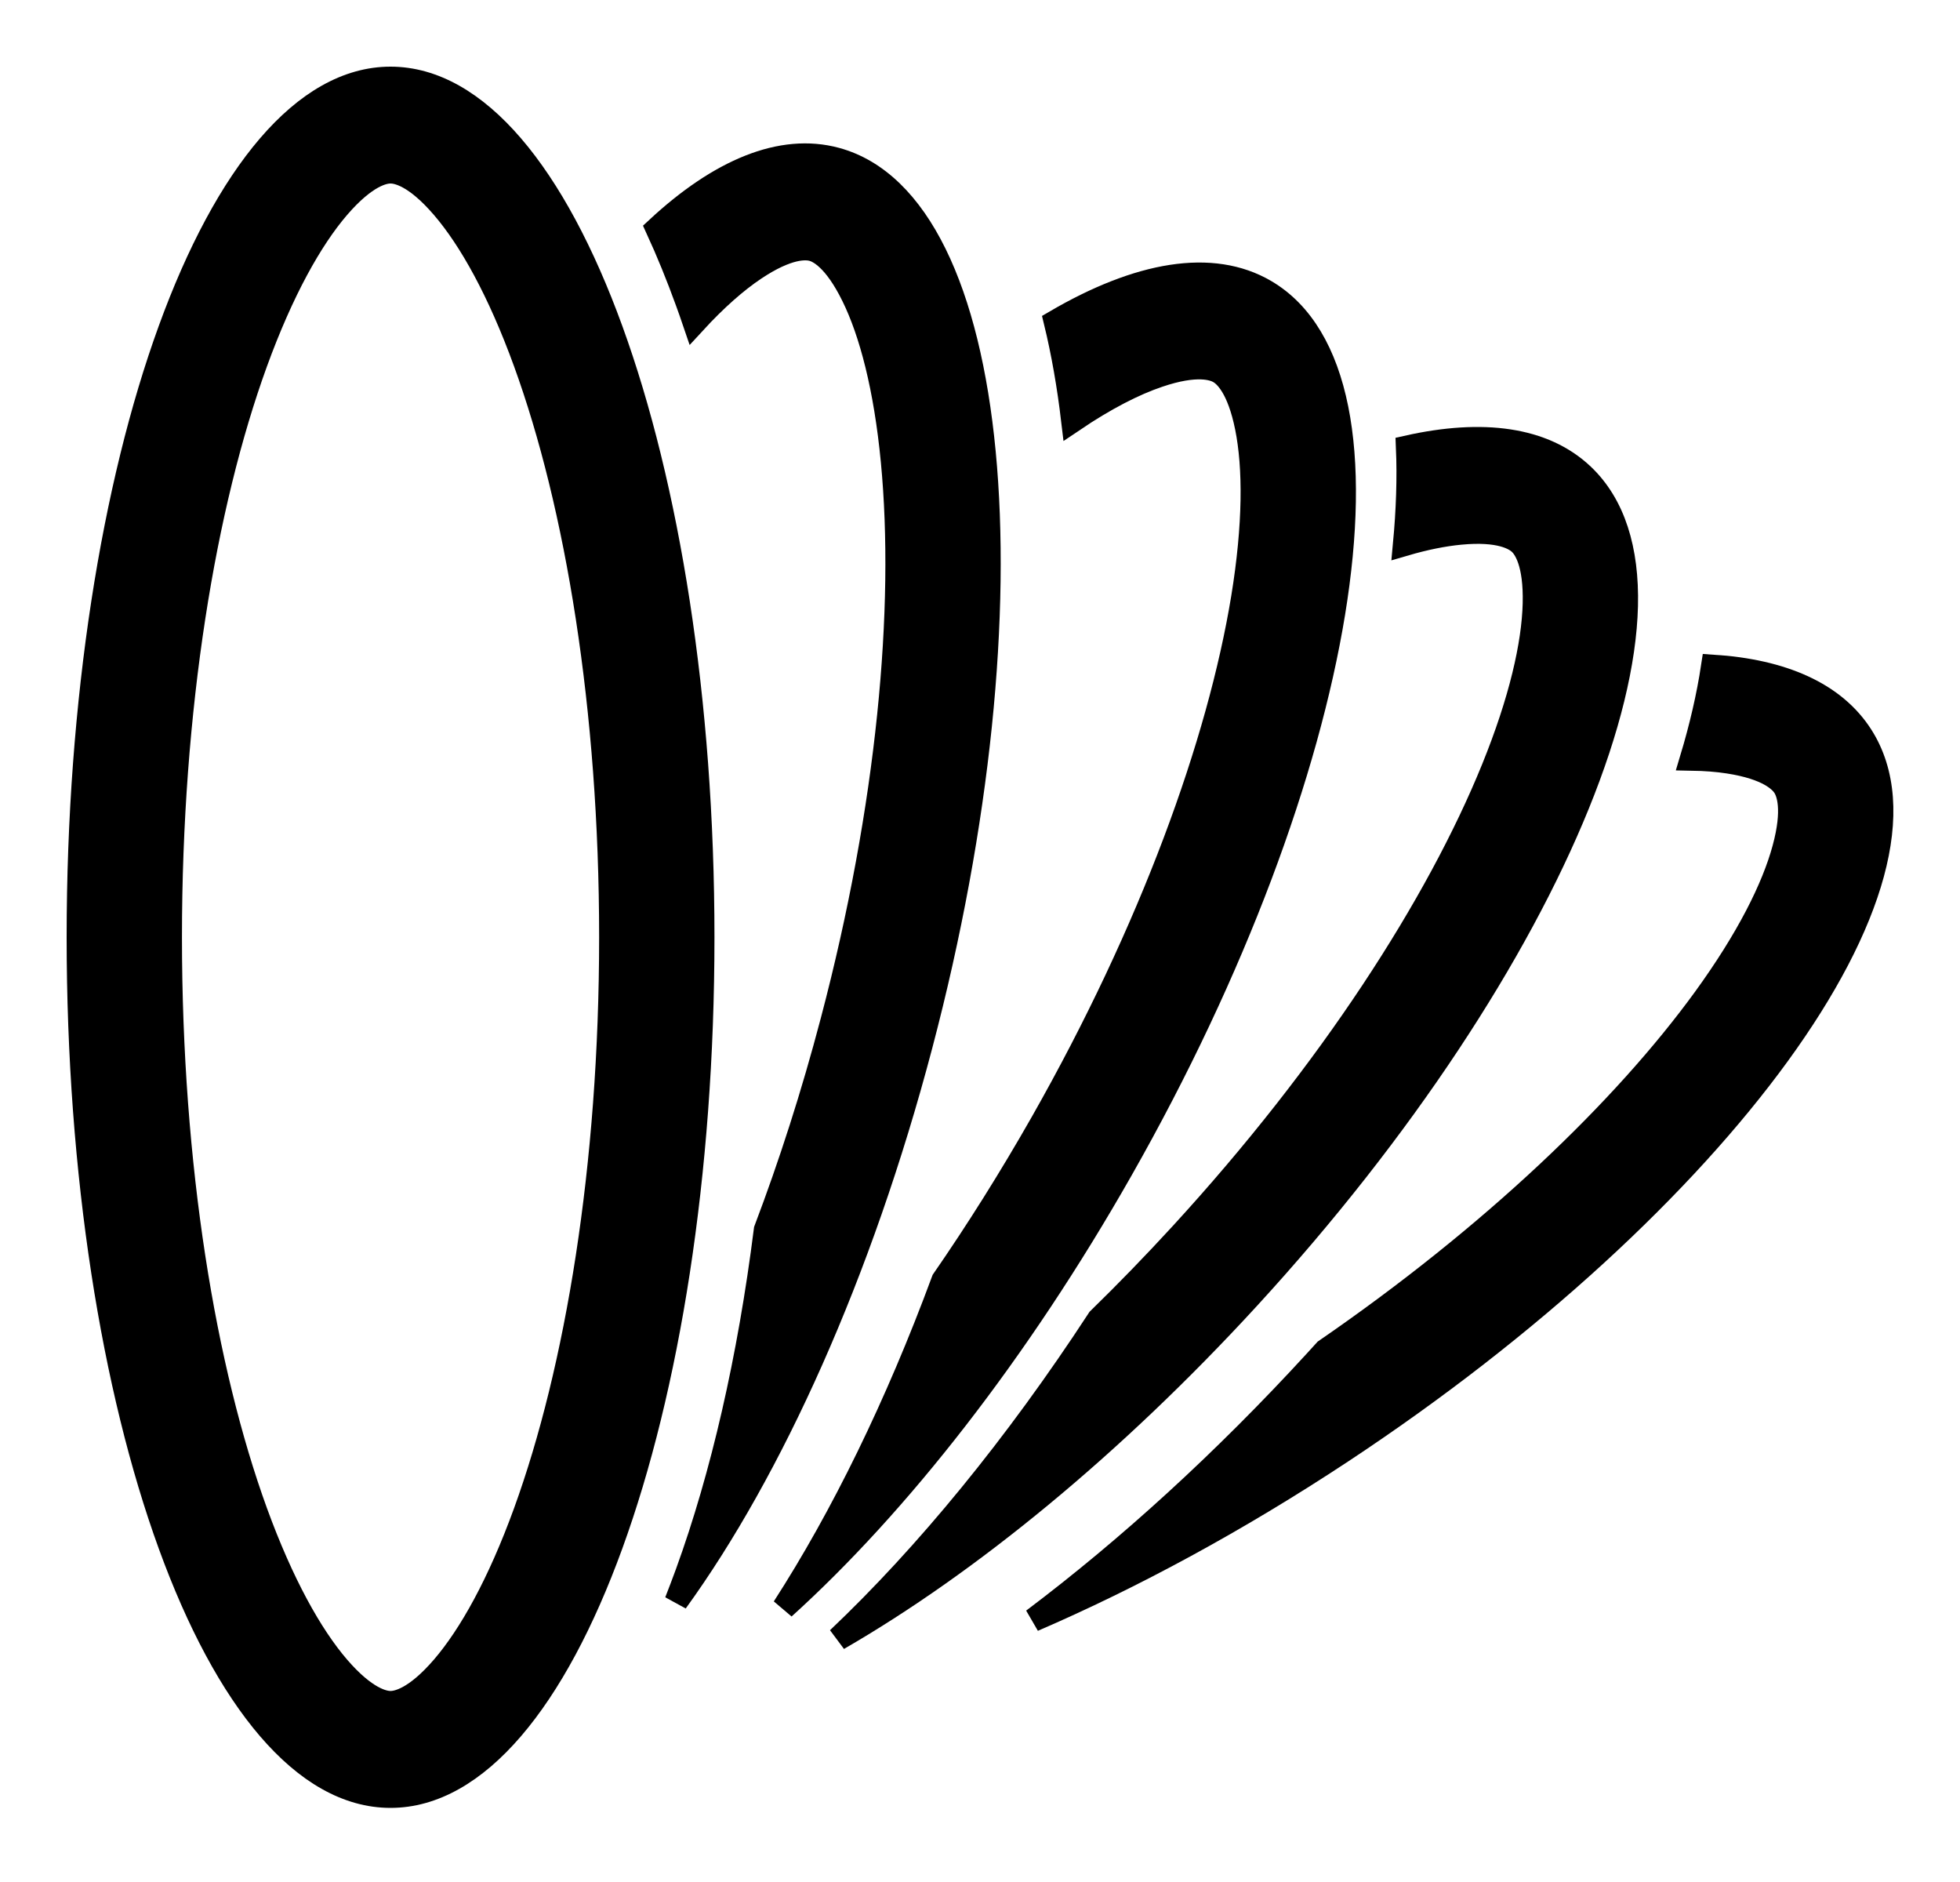
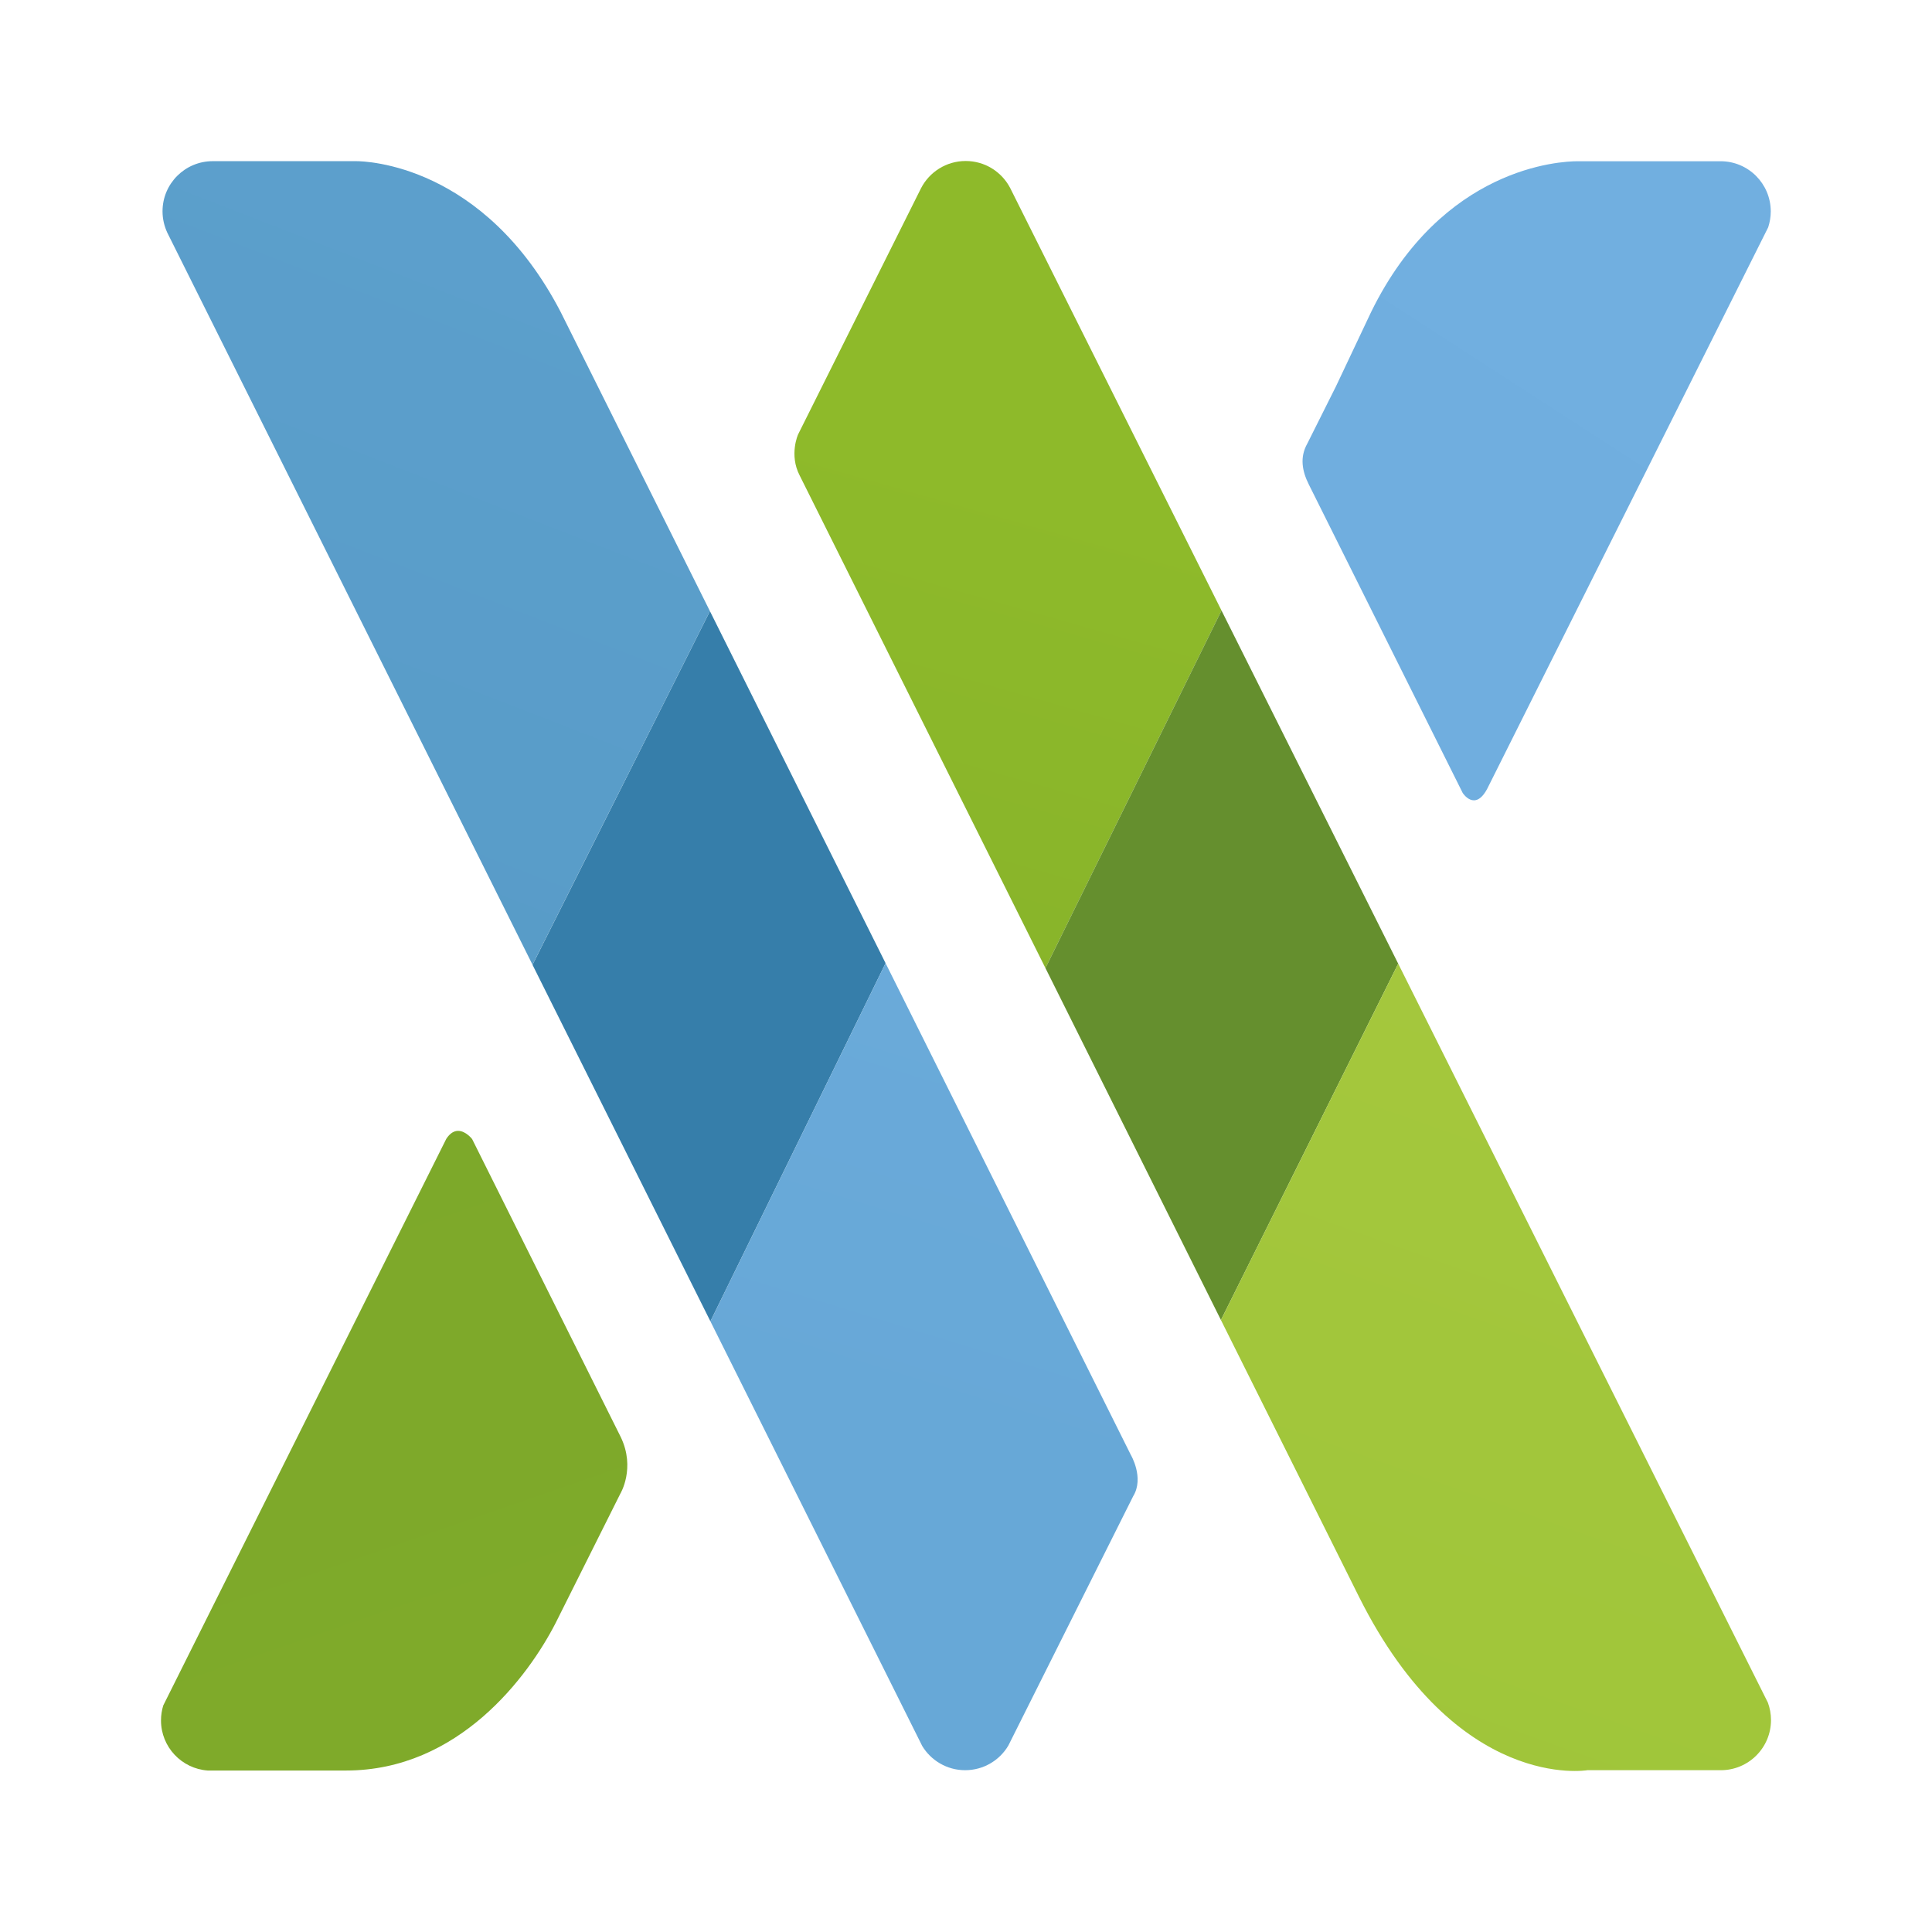
- <svg xmlns="http://www.w3.org/2000/svg" width="25" height="24" viewBox="0 0 25 24" fill="none">
-   <path fill-rule="evenodd" clip-rule="evenodd" d="M8.963 11.952C8.963 18.001 7.18 22.905 4.981 22.905C2.782 22.905 1 18.001 1 11.952C1 5.904 2.782 1 4.981 1C7.18 1 8.963 5.904 8.963 11.952ZM7.792 11.952C7.792 14.873 7.359 17.465 6.698 19.284C6.366 20.198 5.998 20.855 5.649 21.261C5.298 21.669 5.069 21.714 4.981 21.714C4.894 21.714 4.665 21.669 4.313 21.261C3.964 20.855 3.597 20.198 3.264 19.284C2.603 17.465 2.171 14.873 2.171 11.952C2.171 9.031 2.603 6.439 3.264 4.621C3.597 3.707 3.964 3.05 4.313 2.644C4.665 2.235 4.894 2.19 4.981 2.19C5.069 2.19 5.298 2.235 5.649 2.644C5.998 3.05 6.366 3.707 6.698 4.621C7.359 6.439 7.792 9.031 7.792 11.952Z" fill="black" />
-   <path d="M8.763 3.845C8.646 3.522 8.519 3.21 8.383 2.914C9.179 2.175 9.968 1.841 10.665 2.031C12.757 2.601 13.241 7.659 11.746 13.328C10.978 16.242 9.837 18.751 8.625 20.424C8.672 20.304 8.718 20.183 8.763 20.06C9.214 18.82 9.557 17.329 9.765 15.683C10.079 14.855 10.367 13.963 10.615 13.02C11.336 10.287 11.564 7.751 11.385 5.883C11.295 4.943 11.109 4.238 10.879 3.772C10.649 3.304 10.446 3.204 10.363 3.181C10.279 3.159 10.054 3.142 9.624 3.43C9.39 3.587 9.132 3.813 8.857 4.112C8.826 4.021 8.795 3.932 8.763 3.845Z" fill="black" />
-   <path d="M9.996 20.503C11.447 19.191 12.98 17.246 14.307 14.909C17.193 9.826 18.014 4.813 16.139 3.713C15.46 3.315 14.522 3.483 13.463 4.102C13.56 4.501 13.633 4.924 13.685 5.362C14.098 5.083 14.465 4.895 14.777 4.79C15.265 4.624 15.479 4.7 15.553 4.744C15.628 4.788 15.799 4.938 15.902 5.45C16.005 5.961 16.005 6.691 15.853 7.622C15.55 9.474 14.684 11.863 13.293 14.313C12.886 15.029 12.462 15.702 12.03 16.327C11.44 17.922 10.744 19.344 9.996 20.503Z" fill="black" />
-   <path d="M15.925 16.549C14.186 18.444 12.343 19.944 10.69 20.898C11.819 19.828 12.961 18.436 14.014 16.824C14.367 16.48 14.719 16.117 15.068 15.737C16.967 13.667 18.339 11.538 19.044 9.802C19.398 8.93 19.559 8.218 19.572 7.697C19.585 7.174 19.451 6.989 19.388 6.929C19.325 6.87 19.134 6.747 18.622 6.797C18.415 6.817 18.18 6.863 17.917 6.94C17.957 6.513 17.972 6.098 17.955 5.702C18.912 5.488 19.691 5.589 20.187 6.059C21.77 7.56 19.862 12.256 15.925 16.549Z" fill="black" />
-   <path d="M17.11 18.514C15.777 19.394 14.44 20.115 13.179 20.659C14.384 19.752 15.611 18.636 16.781 17.36C16.823 17.314 16.866 17.268 16.907 17.222C19.035 15.758 20.714 14.15 21.742 12.735C22.293 11.976 22.619 11.325 22.755 10.822C22.892 10.318 22.806 10.105 22.76 10.032C22.713 9.959 22.556 9.793 22.047 9.715C21.906 9.693 21.749 9.681 21.576 9.678C21.697 9.276 21.789 8.881 21.847 8.498C22.733 8.555 23.396 8.843 23.742 9.384C24.921 11.23 21.952 15.317 17.11 18.514Z" fill="black" />
-   <path fill-rule="evenodd" clip-rule="evenodd" d="M8.963 11.952C8.963 18.001 7.18 22.905 4.981 22.905C2.782 22.905 1 18.001 1 11.952C1 5.904 2.782 1 4.981 1C7.18 1 8.963 5.904 8.963 11.952ZM7.792 11.952C7.792 14.873 7.359 17.465 6.698 19.284C6.366 20.198 5.998 20.855 5.649 21.261C5.298 21.669 5.069 21.714 4.981 21.714C4.894 21.714 4.665 21.669 4.313 21.261C3.964 20.855 3.597 20.198 3.264 19.284C2.603 17.465 2.171 14.873 2.171 11.952C2.171 9.031 2.603 6.439 3.264 4.621C3.597 3.707 3.964 3.05 4.313 2.644C4.665 2.235 4.894 2.19 4.981 2.19C5.069 2.19 5.298 2.235 5.649 2.644C5.998 3.05 6.366 3.707 6.698 4.621C7.359 6.439 7.792 9.031 7.792 11.952Z" stroke="black" stroke-width="0.3" />
-   <path d="M8.763 3.845C8.646 3.522 8.519 3.21 8.383 2.914C9.179 2.175 9.968 1.841 10.665 2.031C12.757 2.601 13.241 7.659 11.746 13.328C10.978 16.242 9.837 18.751 8.625 20.424C8.672 20.304 8.718 20.183 8.763 20.06C9.214 18.82 9.557 17.329 9.765 15.683C10.079 14.855 10.367 13.963 10.615 13.02C11.336 10.287 11.564 7.751 11.385 5.883C11.295 4.943 11.109 4.238 10.879 3.772C10.649 3.304 10.446 3.204 10.363 3.181C10.279 3.159 10.054 3.142 9.624 3.43C9.39 3.587 9.132 3.813 8.857 4.112C8.826 4.021 8.795 3.932 8.763 3.845Z" stroke="black" stroke-width="0.3" />
-   <path d="M9.996 20.503C11.447 19.191 12.98 17.246 14.307 14.909C17.193 9.826 18.014 4.813 16.139 3.713C15.46 3.315 14.522 3.483 13.463 4.102C13.56 4.501 13.633 4.924 13.685 5.362C14.098 5.083 14.465 4.895 14.777 4.79C15.265 4.624 15.479 4.7 15.553 4.744C15.628 4.788 15.799 4.938 15.902 5.45C16.005 5.961 16.005 6.691 15.853 7.622C15.55 9.474 14.684 11.863 13.293 14.313C12.886 15.029 12.462 15.702 12.03 16.327C11.44 17.922 10.744 19.344 9.996 20.503Z" stroke="black" stroke-width="0.3" />
-   <path d="M15.925 16.549C14.186 18.444 12.343 19.944 10.69 20.898C11.819 19.828 12.961 18.436 14.014 16.824C14.367 16.48 14.719 16.117 15.068 15.737C16.967 13.667 18.339 11.538 19.044 9.802C19.398 8.93 19.559 8.218 19.572 7.697C19.585 7.174 19.451 6.989 19.388 6.929C19.325 6.87 19.134 6.747 18.622 6.797C18.415 6.817 18.18 6.863 17.917 6.94C17.957 6.513 17.972 6.098 17.955 5.702C18.912 5.488 19.691 5.589 20.187 6.059C21.77 7.56 19.862 12.256 15.925 16.549Z" stroke="black" stroke-width="0.3" />
-   <path d="M17.11 18.514C15.777 19.394 14.44 20.115 13.179 20.659C14.384 19.752 15.611 18.636 16.781 17.36C16.823 17.314 16.866 17.268 16.907 17.222C19.035 15.758 20.714 14.15 21.742 12.735C22.293 11.976 22.619 11.325 22.755 10.822C22.892 10.318 22.806 10.105 22.76 10.032C22.713 9.959 22.556 9.793 22.047 9.715C21.906 9.693 21.749 9.681 21.576 9.678C21.697 9.276 21.789 8.881 21.847 8.498C22.733 8.555 23.396 8.843 23.742 9.384C24.921 11.23 21.952 15.317 17.11 18.514Z" stroke="black" stroke-width="0.3" />
+ <svg xmlns="http://www.w3.org/2000/svg" width="24" height="24" viewBox="0 0 24 24" fill="none">
+   <path d="M11.441 2.339L9.914 5.397C9.914 5.397 9.8 5.65 9.934 5.907L12.987 12.026L15.174 7.584L12.547 2.332C12.442 2.134 12.235 2 11.996 2C11.754 2 11.544 2.138 11.441 2.339Z" fill="url(#paint0_linear_4_60)" />
+   <path d="M15.174 7.584L12.987 12.026L15.167 16.398L17.369 11.971L15.174 7.584Z" fill="#658F2E" />
+   <path d="M15.167 16.398L16.886 19.844C18.103 22.269 19.719 21.99 19.719 21.99H21.377C21.721 21.99 22 21.711 22 21.367C22 21.291 21.986 21.219 21.962 21.152L17.369 11.971L15.167 16.398Z" fill="url(#paint1_linear_4_60)" />
+   <path d="M8.819 7.592L6.615 11.985L8.825 16.414L11.001 11.965L8.819 7.592Z" fill="#367EAA" />
+   <path d="M5.544 14.147L2.028 21.186C2.01 21.245 2 21.307 2 21.372C2 21.701 2.256 21.971 2.58 21.994H4.299C5.701 21.994 6.564 20.821 6.902 20.162L7.706 18.555C7.706 18.555 7.898 18.239 7.711 17.851L5.865 14.15C5.865 14.15 5.787 14.048 5.691 14.048C5.644 14.048 5.592 14.073 5.544 14.147Z" fill="url(#paint2_linear_4_60)" />
+   <path d="M4.416 2.002H2.643C2.298 2.002 2.019 2.281 2.019 2.625C2.019 2.72 2.041 2.81 2.078 2.89L6.615 11.984L8.819 7.592L6.964 3.874C6.01 2.039 4.542 2.002 4.424 2.002C4.418 2.002 4.416 2.002 4.416 2.002Z" fill="url(#paint3_linear_4_60)" />
+   <path d="M8.825 16.414L11.456 21.689C11.565 21.869 11.763 21.99 11.989 21.99C12.218 21.99 12.418 21.867 12.526 21.684L14.077 18.586C14.217 18.357 14.046 18.07 14.046 18.07L11.001 11.965L8.825 16.414Z" fill="url(#paint4_linear_4_60)" />
+   <path d="M17.032 3.877L16.596 4.799L16.24 5.51C16.143 5.682 16.177 5.854 16.257 6.015L18.17 9.85C18.17 9.85 18.321 10.088 18.475 9.798L21.965 2.824C21.985 2.762 21.997 2.696 21.997 2.627C21.997 2.282 21.718 2.003 21.374 2.003H19.622C19.622 2.003 19.613 2.003 19.597 2.003C19.392 2.003 17.918 2.067 17.032 3.877Z" fill="url(#paint5_linear_4_60)" />
+   <defs>
+     <linearGradient id="paint0_linear_4_60" x1="17.353" y1="7.296" x2="13.724" y2="20.076" gradientUnits="userSpaceOnUse">
+       <stop stop-color="#8EBA2A" />
+       <stop offset="1" stop-color="#82AD29" />
+     </linearGradient>
+     <linearGradient id="paint1_linear_4_60" x1="17.259" y1="1.725" x2="10.317" y2="21.213" gradientUnits="userSpaceOnUse">
+       <stop stop-color="#A9C940" />
+       <stop offset="1" stop-color="#9FC539" />
+     </linearGradient>
+     <linearGradient id="paint2_linear_4_60" x1="18.599" y1="17.648" x2="12.805" y2="0.908" gradientUnits="userSpaceOnUse">
+       <stop stop-color="#7FAA2A" />
+       <stop offset="0.005" stop-color="#7FAA2A" />
+       <stop offset="0.996" stop-color="#7BA72B" />
+       <stop offset="1" stop-color="#7BA72B" />
+     </linearGradient>
+     <linearGradient id="paint3_linear_4_60" x1="6.177" y1="21.918" x2="12.669" y2="5.204" gradientUnits="userSpaceOnUse">
+       <stop stop-color="#5499C4" />
+       <stop offset="1" stop-color="#5C9FCC" />
+     </linearGradient>
+     <linearGradient id="paint4_linear_4_60" x1="6.386" y1="16.576" x2="10.809" y2="2.156" gradientUnits="userSpaceOnUse">
+       <stop stop-color="#67A8D7" />
+       <stop offset="1" stop-color="#6FADDE" />
+     </linearGradient>
+     <linearGradient id="paint5_linear_4_60" x1="17.285" y1="7.535" x2="20.715" y2="2.238" gradientUnits="userSpaceOnUse">
+       <stop stop-color="#70AEDF" />
+       <stop offset="1" stop-color="#71AFE0" />
+     </linearGradient>
+   </defs>
</svg>
